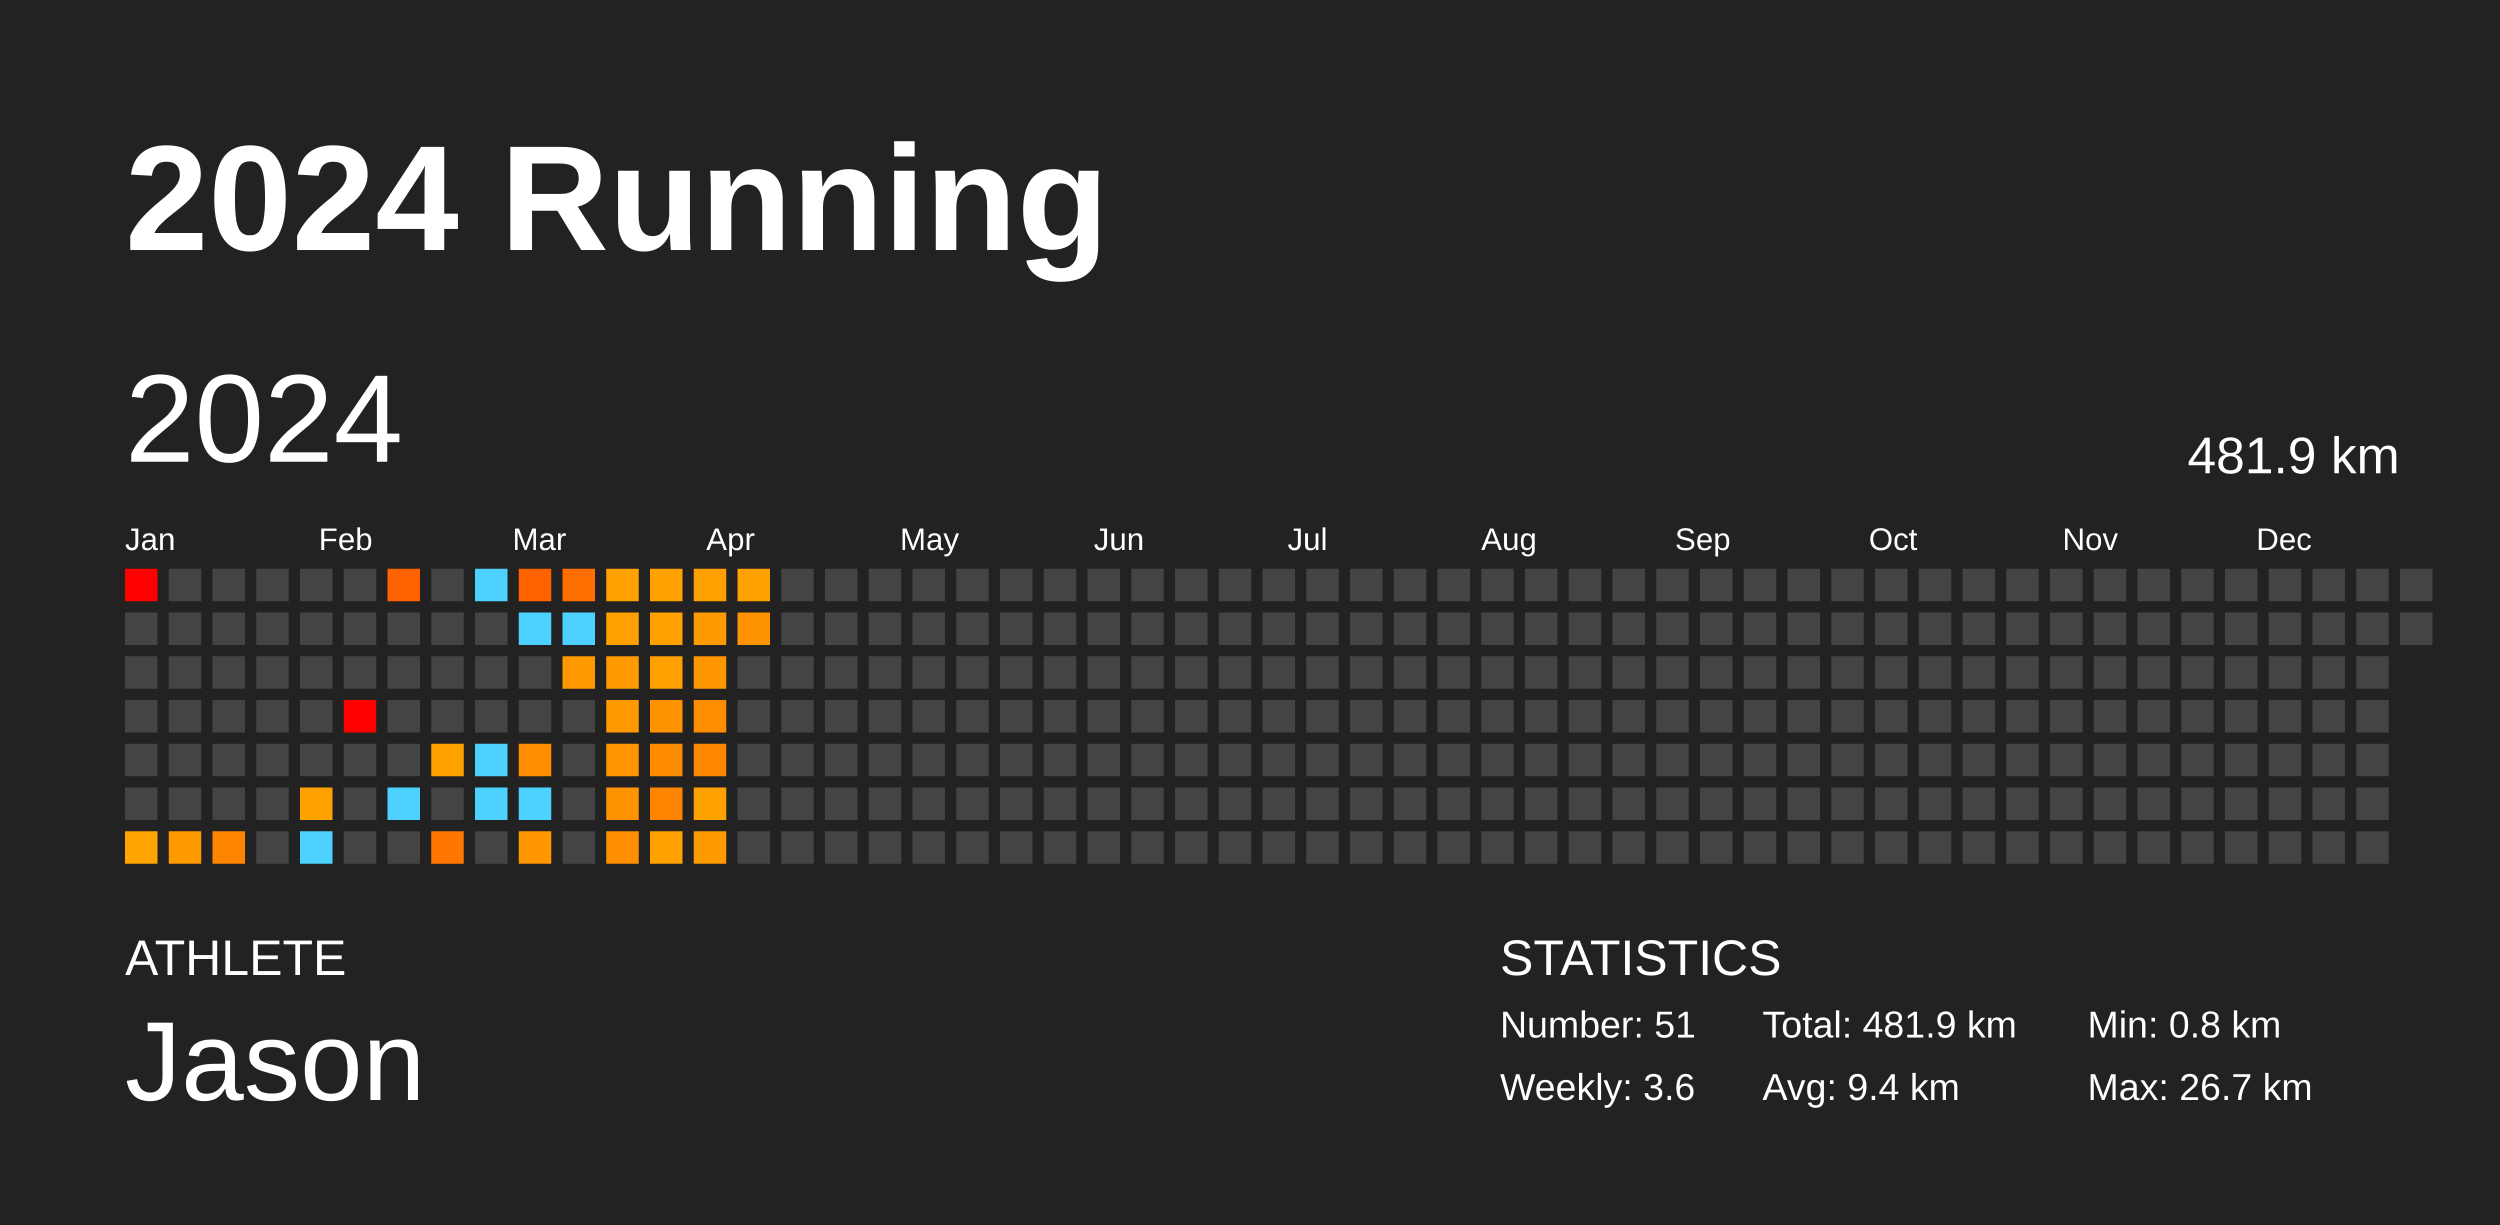
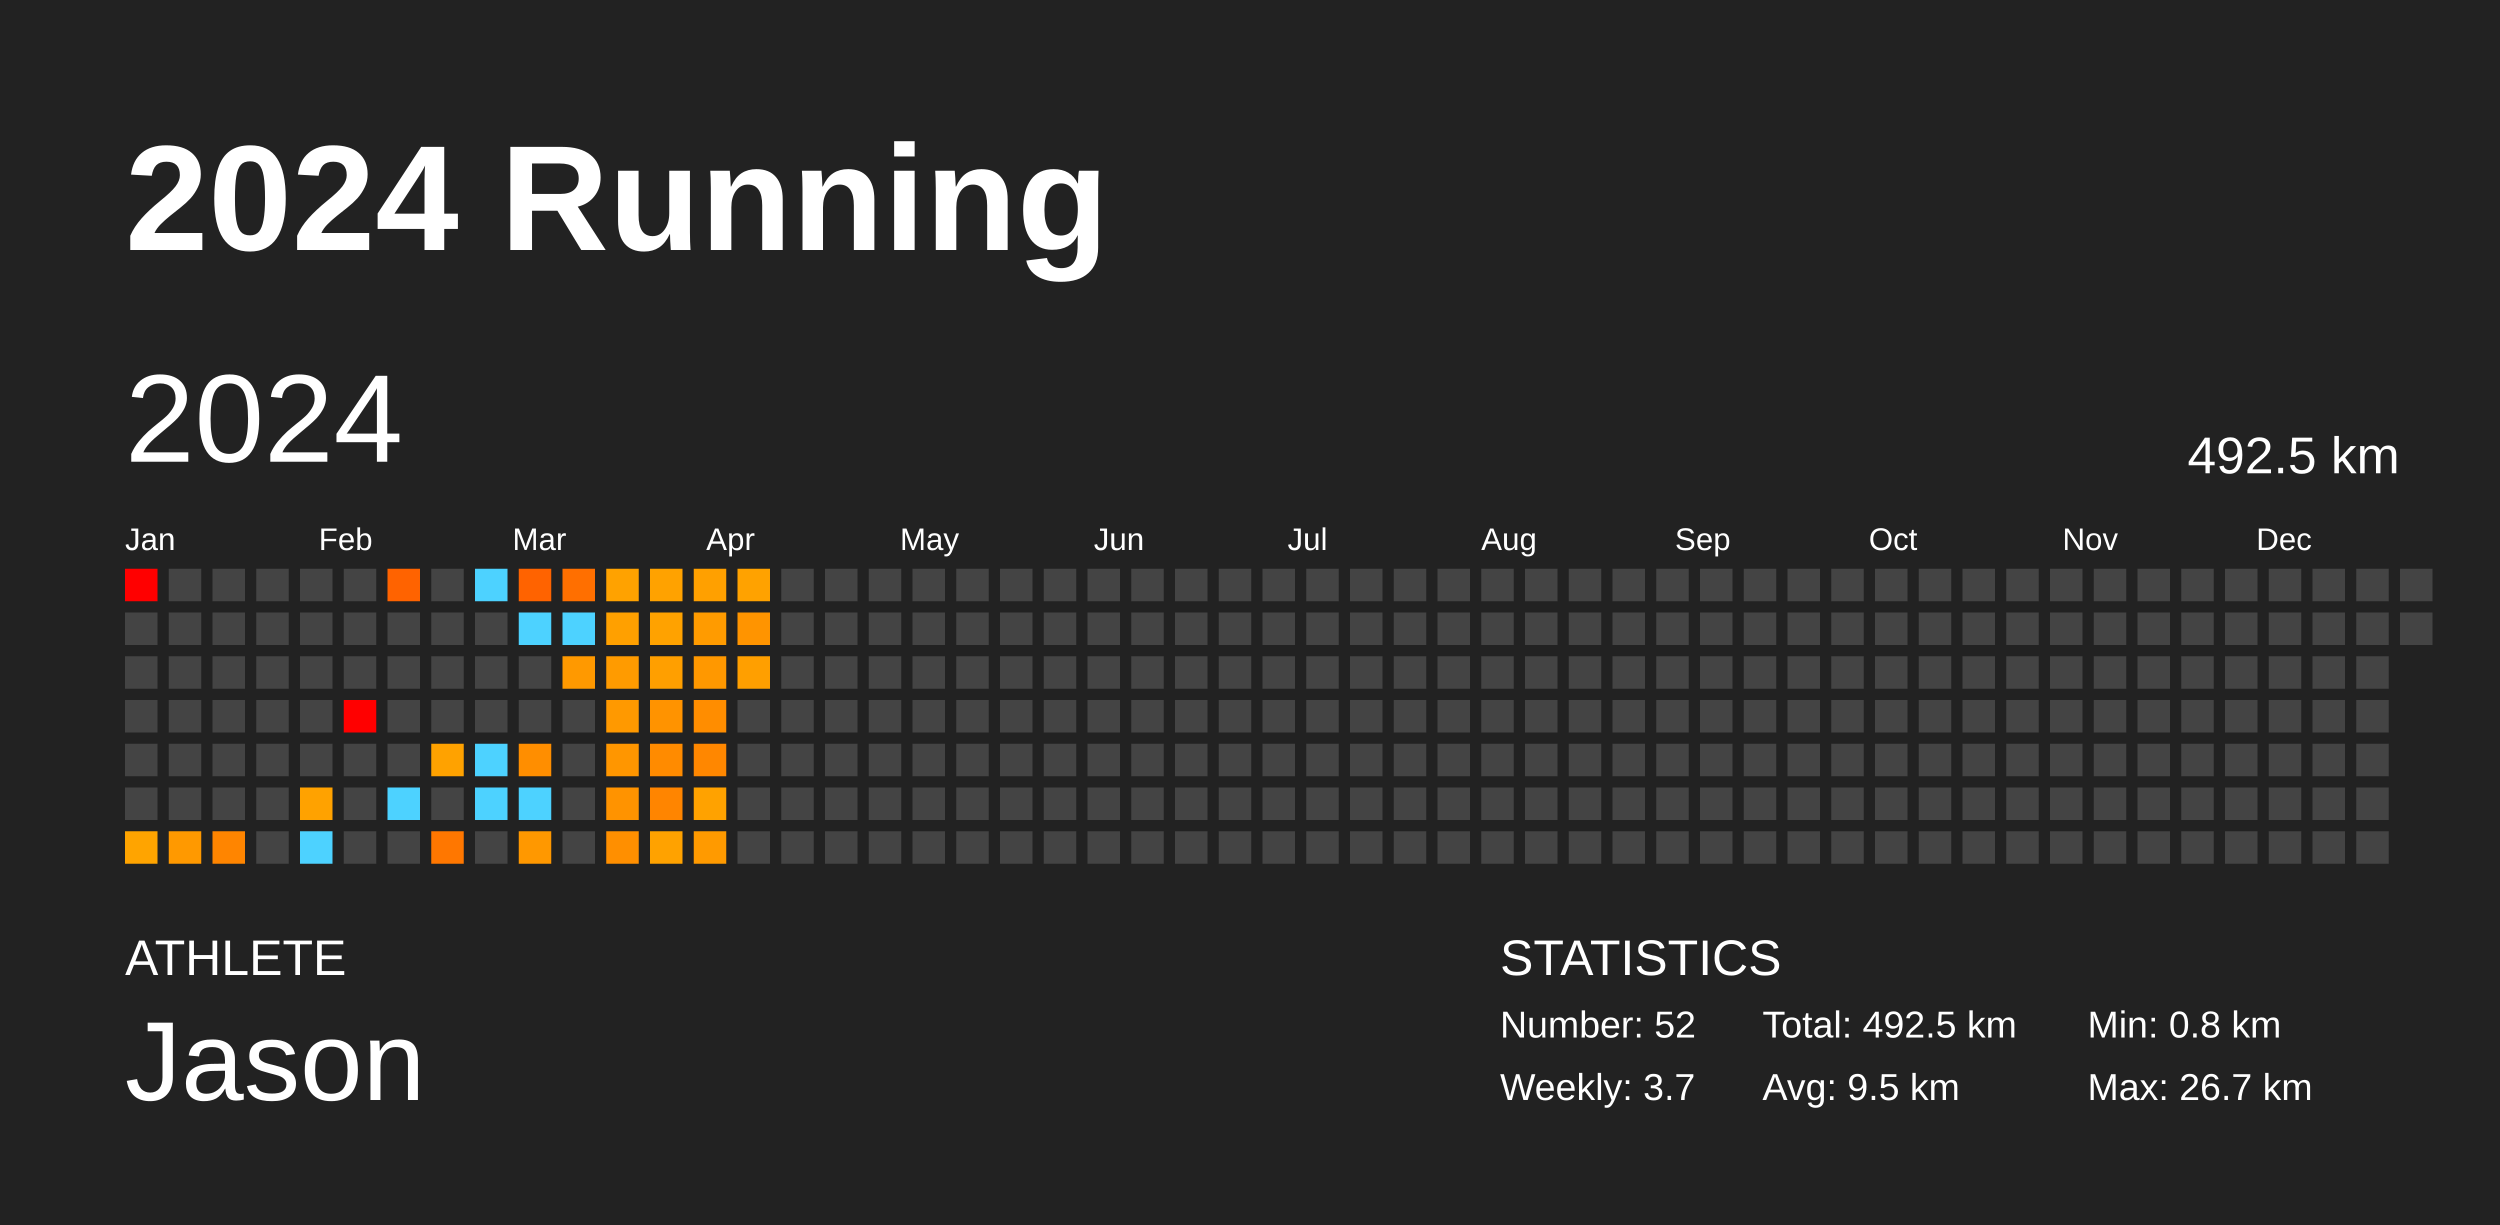
<svg xmlns="http://www.w3.org/2000/svg" baseProfile="full" height="98mm" version="1.1" viewBox="0,0,200,98" width="200mm">
  <defs />
  <rect fill="#222222" height="98" width="200" x="0" y="0" />
  <text fill="#FFFFFF" style="font-size:12px; font-family:Arial; font-weight:bold;" x="10" y="20">2024 Running</text>
  <text fill="#FFFFFF" style="font-size:4px; font-family:Arial" x="10" y="78">ATHLETE</text>
  <text fill="#FFFFFF" style="font-size:9px; font-family:Arial" x="10" y="88">Jason</text>
  <text fill="#FFFFFF" style="font-size:4px; font-family:Arial" x="120" y="78">STATISTICS</text>
-   <text fill="#FFFFFF" style="font-size:3px; font-family:Arial" x="120" y="83">Number: 51</text>
-   <text fill="#FFFFFF" style="font-size:3px; font-family:Arial" x="120" y="88">Weekly: 3.6</text>
-   <text fill="#FFFFFF" style="font-size:3px; font-family:Arial" x="141" y="83">Total: 481.9 km</text>
-   <text fill="#FFFFFF" style="font-size:3px; font-family:Arial" x="141" y="88">Avg: 9.4 km</text>
+   <text fill="#FFFFFF" style="font-size:3px; font-family:Arial" x="120" y="83">Number: 52</text>
+   <text fill="#FFFFFF" style="font-size:3px; font-family:Arial" x="120" y="88">Weekly: 3.7</text>
+   <text fill="#FFFFFF" style="font-size:3px; font-family:Arial" x="141" y="83">Total: 492.5 km</text>
+   <text fill="#FFFFFF" style="font-size:3px; font-family:Arial" x="141" y="88">Avg: 9.5 km</text>
  <text fill="#FFFFFF" style="font-size:3px; font-family:Arial" x="167" y="83">Min: 0.8 km</text>
  <text fill="#FFFFFF" style="font-size:3px; font-family:Arial" x="167" y="88">Max: 26.7 km</text>
  <text dominant-baseline="hanging" fill="#FFFFFF" style="font-size:10.0px; font-family:Arial;" x="10" y="30">2024</text>
-   <text dominant-baseline="hanging" fill="#FFFFFF" style="font-size:4.125px; font-family:Arial;" x="175" y="35">481.9 km</text>
+   <text dominant-baseline="hanging" fill="#FFFFFF" style="font-size:4.125px; font-family:Arial;" x="175" y="35">492.5 km</text>
  <text fill="#FFFFFF" style="font-size:2.5px; font-family:Arial" x="10.0" y="44">Jan</text>
  <text fill="#FFFFFF" style="font-size:2.5px; font-family:Arial" x="25.5" y="44">Feb</text>
  <text fill="#FFFFFF" style="font-size:2.5px; font-family:Arial" x="41.0" y="44">Mar</text>
  <text fill="#FFFFFF" style="font-size:2.5px; font-family:Arial" x="56.5" y="44">Apr</text>
  <text fill="#FFFFFF" style="font-size:2.5px; font-family:Arial" x="72.0" y="44">May</text>
  <text fill="#FFFFFF" style="font-size:2.5px; font-family:Arial" x="87.5" y="44">Jun</text>
  <text fill="#FFFFFF" style="font-size:2.5px; font-family:Arial" x="103.0" y="44">Jul</text>
  <text fill="#FFFFFF" style="font-size:2.5px; font-family:Arial" x="118.5" y="44">Aug</text>
  <text fill="#FFFFFF" style="font-size:2.5px; font-family:Arial" x="134.0" y="44">Sep</text>
  <text fill="#FFFFFF" style="font-size:2.5px; font-family:Arial" x="149.5" y="44">Oct</text>
  <text fill="#FFFFFF" style="font-size:2.5px; font-family:Arial" x="165.0" y="44">Nov</text>
  <text fill="#FFFFFF" style="font-size:2.5px; font-family:Arial" x="180.5" y="44">Dec</text>
  <rect fill="red" height="2.6" width="2.6" x="10.0" y="45.5" />
  <rect fill="#444444" height="2.6" width="2.6" x="10.0" y="49.0" />
  <rect fill="#444444" height="2.6" width="2.6" x="10.0" y="52.5" />
  <rect fill="#444444" height="2.6" width="2.6" x="10.0" y="56.0" />
  <rect fill="#444444" height="2.6" width="2.6" x="10.0" y="59.5" />
  <rect fill="#444444" height="2.6" width="2.6" x="10.0" y="63.0" />
  <rect fill="#ffa400" height="2.6" width="2.6" x="10.0" y="66.5" />
  <rect fill="#444444" height="2.6" width="2.6" x="13.5" y="45.5" />
  <rect fill="#444444" height="2.6" width="2.6" x="13.5" y="49.0" />
  <rect fill="#444444" height="2.6" width="2.6" x="13.5" y="52.5" />
  <rect fill="#444444" height="2.6" width="2.6" x="13.5" y="56.0" />
  <rect fill="#444444" height="2.6" width="2.6" x="13.5" y="59.5" />
  <rect fill="#444444" height="2.6" width="2.6" x="13.5" y="63.0" />
  <rect fill="#ff9900" height="2.6" width="2.6" x="13.5" y="66.5" />
  <rect fill="#444444" height="2.6" width="2.6" x="17.0" y="45.5" />
  <rect fill="#444444" height="2.6" width="2.6" x="17.0" y="49.0" />
  <rect fill="#444444" height="2.6" width="2.6" x="17.0" y="52.5" />
  <rect fill="#444444" height="2.6" width="2.6" x="17.0" y="56.0" />
  <rect fill="#444444" height="2.6" width="2.6" x="17.0" y="59.5" />
  <rect fill="#444444" height="2.6" width="2.6" x="17.0" y="63.0" />
  <rect fill="#ff8500" height="2.6" width="2.6" x="17.0" y="66.5" />
  <rect fill="#444444" height="2.6" width="2.6" x="20.5" y="45.5" />
  <rect fill="#444444" height="2.6" width="2.6" x="20.5" y="49.0" />
  <rect fill="#444444" height="2.6" width="2.6" x="20.5" y="52.5" />
  <rect fill="#444444" height="2.6" width="2.6" x="20.5" y="56.0" />
  <rect fill="#444444" height="2.6" width="2.6" x="20.5" y="59.5" />
  <rect fill="#444444" height="2.6" width="2.6" x="20.5" y="63.0" />
  <rect fill="#444444" height="2.6" width="2.6" x="20.5" y="66.5" />
  <rect fill="#444444" height="2.6" width="2.6" x="24.0" y="45.5" />
  <rect fill="#444444" height="2.6" width="2.6" x="24.0" y="49.0" />
  <rect fill="#444444" height="2.6" width="2.6" x="24.0" y="52.5" />
  <rect fill="#444444" height="2.6" width="2.6" x="24.0" y="56.0" />
  <rect fill="#444444" height="2.6" width="2.6" x="24.0" y="59.5" />
  <rect fill="#ffa200" height="2.6" width="2.6" x="24.0" y="63.0" />
  <rect fill="#4dd2ff" height="2.6" width="2.6" x="24.0" y="66.5" />
  <rect fill="#444444" height="2.6" width="2.6" x="27.5" y="45.5" />
  <rect fill="#444444" height="2.6" width="2.6" x="27.5" y="49.0" />
  <rect fill="#444444" height="2.6" width="2.6" x="27.5" y="52.5" />
  <rect fill="red" height="2.6" width="2.6" x="27.5" y="56.0" />
  <rect fill="#444444" height="2.6" width="2.6" x="27.5" y="59.5" />
  <rect fill="#444444" height="2.6" width="2.6" x="27.5" y="63.0" />
  <rect fill="#444444" height="2.6" width="2.6" x="27.5" y="66.5" />
  <rect fill="#ff6300" height="2.6" width="2.6" x="31.0" y="45.5" />
  <rect fill="#444444" height="2.6" width="2.6" x="31.0" y="49.0" />
  <rect fill="#444444" height="2.6" width="2.6" x="31.0" y="52.5" />
  <rect fill="#444444" height="2.6" width="2.6" x="31.0" y="56.0" />
  <rect fill="#444444" height="2.6" width="2.6" x="31.0" y="59.5" />
  <rect fill="#4dd2ff" height="2.6" width="2.6" x="31.0" y="63.0" />
  <rect fill="#444444" height="2.6" width="2.6" x="31.0" y="66.5" />
  <rect fill="#444444" height="2.6" width="2.6" x="34.5" y="45.5" />
  <rect fill="#444444" height="2.6" width="2.6" x="34.5" y="49.0" />
  <rect fill="#444444" height="2.6" width="2.6" x="34.5" y="52.5" />
  <rect fill="#444444" height="2.6" width="2.6" x="34.5" y="56.0" />
  <rect fill="#ffa200" height="2.6" width="2.6" x="34.5" y="59.5" />
  <rect fill="#444444" height="2.6" width="2.6" x="34.5" y="63.0" />
  <rect fill="#ff7700" height="2.6" width="2.6" x="34.5" y="66.5" />
  <rect fill="#4dd2ff" height="2.6" width="2.6" x="38.0" y="45.5" />
  <rect fill="#444444" height="2.6" width="2.6" x="38.0" y="49.0" />
  <rect fill="#444444" height="2.6" width="2.6" x="38.0" y="52.5" />
  <rect fill="#444444" height="2.6" width="2.6" x="38.0" y="56.0" />
  <rect fill="#4dd2ff" height="2.6" width="2.6" x="38.0" y="59.5" />
  <rect fill="#4dd2ff" height="2.6" width="2.6" x="38.0" y="63.0" />
  <rect fill="#444444" height="2.6" width="2.6" x="38.0" y="66.5" />
  <rect fill="#ff6300" height="2.6" width="2.6" x="41.5" y="45.5" />
  <rect fill="#4dd2ff" height="2.6" width="2.6" x="41.5" y="49.0" />
  <rect fill="#444444" height="2.6" width="2.6" x="41.5" y="52.5" />
  <rect fill="#444444" height="2.6" width="2.6" x="41.5" y="56.0" />
  <rect fill="#ff8e00" height="2.6" width="2.6" x="41.5" y="59.5" />
  <rect fill="#4dd2ff" height="2.6" width="2.6" x="41.5" y="63.0" />
  <rect fill="#ff9800" height="2.6" width="2.6" x="41.5" y="66.5" />
  <rect fill="#ff6f00" height="2.6" width="2.6" x="45.0" y="45.5" />
  <rect fill="#4dd2ff" height="2.6" width="2.6" x="45.0" y="49.0" />
  <rect fill="#ff9900" height="2.6" width="2.6" x="45.0" y="52.5" />
  <rect fill="#444444" height="2.6" width="2.6" x="45.0" y="56.0" />
  <rect fill="#444444" height="2.6" width="2.6" x="45.0" y="59.5" />
  <rect fill="#444444" height="2.6" width="2.6" x="45.0" y="63.0" />
  <rect fill="#444444" height="2.6" width="2.6" x="45.0" y="66.5" />
  <rect fill="#ffa200" height="2.6" width="2.6" x="48.5" y="45.5" />
  <rect fill="#ffa000" height="2.6" width="2.6" x="48.5" y="49.0" />
  <rect fill="#ff9b00" height="2.6" width="2.6" x="48.5" y="52.5" />
  <rect fill="#ff9900" height="2.6" width="2.6" x="48.5" y="56.0" />
  <rect fill="#ff9600" height="2.6" width="2.6" x="48.5" y="59.5" />
  <rect fill="#ff9300" height="2.6" width="2.6" x="48.5" y="63.0" />
  <rect fill="#ff8f00" height="2.6" width="2.6" x="48.5" y="66.5" />
  <rect fill="#ffa200" height="2.6" width="2.6" x="52.0" y="45.5" />
  <rect fill="#ffa200" height="2.6" width="2.6" x="52.0" y="49.0" />
  <rect fill="#ff9f00" height="2.6" width="2.6" x="52.0" y="52.5" />
  <rect fill="#ff9300" height="2.6" width="2.6" x="52.0" y="56.0" />
  <rect fill="#ff8b00" height="2.6" width="2.6" x="52.0" y="59.5" />
  <rect fill="#ff8500" height="2.6" width="2.6" x="52.0" y="63.0" />
  <rect fill="#ffa200" height="2.6" width="2.6" x="52.0" y="66.5" />
  <rect fill="#ffa000" height="2.6" width="2.6" x="55.5" y="45.5" />
  <rect fill="#ff9b00" height="2.6" width="2.6" x="55.5" y="49.0" />
  <rect fill="#ff9800" height="2.6" width="2.6" x="55.5" y="52.5" />
  <rect fill="#ff8d00" height="2.6" width="2.6" x="55.5" y="56.0" />
  <rect fill="#ff8700" height="2.6" width="2.6" x="55.5" y="59.5" />
  <rect fill="#ffa200" height="2.6" width="2.6" x="55.5" y="63.0" />
  <rect fill="#ff9a00" height="2.6" width="2.6" x="55.5" y="66.5" />
  <rect fill="#ffa200" height="2.6" width="2.6" x="59.0" y="45.5" />
  <rect fill="#ff9400" height="2.6" width="2.6" x="59.0" y="49.0" />
-   <rect fill="#444444" height="2.6" width="2.6" x="59.0" y="52.5" />
+   <rect fill="#ff9f00" height="2.6" width="2.6" x="59.0" y="52.5" />
  <rect fill="#444444" height="2.6" width="2.6" x="59.0" y="56.0" />
  <rect fill="#444444" height="2.6" width="2.6" x="59.0" y="59.5" />
  <rect fill="#444444" height="2.6" width="2.6" x="59.0" y="63.0" />
  <rect fill="#444444" height="2.6" width="2.6" x="59.0" y="66.5" />
  <rect fill="#444444" height="2.6" width="2.6" x="62.5" y="45.5" />
  <rect fill="#444444" height="2.6" width="2.6" x="62.5" y="49.0" />
  <rect fill="#444444" height="2.6" width="2.6" x="62.5" y="52.5" />
  <rect fill="#444444" height="2.6" width="2.6" x="62.5" y="56.0" />
  <rect fill="#444444" height="2.6" width="2.6" x="62.5" y="59.5" />
  <rect fill="#444444" height="2.6" width="2.6" x="62.5" y="63.0" />
  <rect fill="#444444" height="2.6" width="2.6" x="62.5" y="66.5" />
  <rect fill="#444444" height="2.6" width="2.6" x="66.0" y="45.5" />
  <rect fill="#444444" height="2.6" width="2.6" x="66.0" y="49.0" />
  <rect fill="#444444" height="2.6" width="2.6" x="66.0" y="52.5" />
  <rect fill="#444444" height="2.6" width="2.6" x="66.0" y="56.0" />
  <rect fill="#444444" height="2.6" width="2.6" x="66.0" y="59.5" />
  <rect fill="#444444" height="2.6" width="2.6" x="66.0" y="63.0" />
  <rect fill="#444444" height="2.6" width="2.6" x="66.0" y="66.5" />
  <rect fill="#444444" height="2.6" width="2.6" x="69.5" y="45.5" />
  <rect fill="#444444" height="2.6" width="2.6" x="69.5" y="49.0" />
  <rect fill="#444444" height="2.6" width="2.6" x="69.5" y="52.5" />
  <rect fill="#444444" height="2.6" width="2.6" x="69.5" y="56.0" />
  <rect fill="#444444" height="2.6" width="2.6" x="69.5" y="59.5" />
  <rect fill="#444444" height="2.6" width="2.6" x="69.5" y="63.0" />
  <rect fill="#444444" height="2.6" width="2.6" x="69.5" y="66.5" />
  <rect fill="#444444" height="2.6" width="2.6" x="73.0" y="45.5" />
  <rect fill="#444444" height="2.6" width="2.6" x="73.0" y="49.0" />
  <rect fill="#444444" height="2.6" width="2.6" x="73.0" y="52.5" />
  <rect fill="#444444" height="2.6" width="2.6" x="73.0" y="56.0" />
  <rect fill="#444444" height="2.6" width="2.6" x="73.0" y="59.5" />
  <rect fill="#444444" height="2.6" width="2.6" x="73.0" y="63.0" />
  <rect fill="#444444" height="2.6" width="2.6" x="73.0" y="66.5" />
  <rect fill="#444444" height="2.6" width="2.6" x="76.5" y="45.5" />
  <rect fill="#444444" height="2.6" width="2.6" x="76.5" y="49.0" />
  <rect fill="#444444" height="2.6" width="2.6" x="76.5" y="52.5" />
  <rect fill="#444444" height="2.6" width="2.6" x="76.5" y="56.0" />
  <rect fill="#444444" height="2.6" width="2.6" x="76.5" y="59.5" />
  <rect fill="#444444" height="2.6" width="2.6" x="76.5" y="63.0" />
  <rect fill="#444444" height="2.6" width="2.6" x="76.5" y="66.5" />
  <rect fill="#444444" height="2.6" width="2.6" x="80.0" y="45.5" />
  <rect fill="#444444" height="2.6" width="2.6" x="80.0" y="49.0" />
  <rect fill="#444444" height="2.6" width="2.6" x="80.0" y="52.5" />
  <rect fill="#444444" height="2.6" width="2.6" x="80.0" y="56.0" />
  <rect fill="#444444" height="2.6" width="2.6" x="80.0" y="59.5" />
  <rect fill="#444444" height="2.6" width="2.6" x="80.0" y="63.0" />
  <rect fill="#444444" height="2.6" width="2.6" x="80.0" y="66.5" />
  <rect fill="#444444" height="2.6" width="2.6" x="83.5" y="45.5" />
  <rect fill="#444444" height="2.6" width="2.6" x="83.5" y="49.0" />
  <rect fill="#444444" height="2.6" width="2.6" x="83.5" y="52.5" />
  <rect fill="#444444" height="2.6" width="2.6" x="83.5" y="56.0" />
  <rect fill="#444444" height="2.6" width="2.6" x="83.5" y="59.5" />
  <rect fill="#444444" height="2.6" width="2.6" x="83.5" y="63.0" />
  <rect fill="#444444" height="2.6" width="2.6" x="83.5" y="66.5" />
  <rect fill="#444444" height="2.6" width="2.6" x="87.0" y="45.5" />
  <rect fill="#444444" height="2.6" width="2.6" x="87.0" y="49.0" />
  <rect fill="#444444" height="2.6" width="2.6" x="87.0" y="52.5" />
  <rect fill="#444444" height="2.6" width="2.6" x="87.0" y="56.0" />
  <rect fill="#444444" height="2.6" width="2.6" x="87.0" y="59.5" />
  <rect fill="#444444" height="2.6" width="2.6" x="87.0" y="63.0" />
  <rect fill="#444444" height="2.6" width="2.6" x="87.0" y="66.5" />
  <rect fill="#444444" height="2.6" width="2.6" x="90.5" y="45.5" />
  <rect fill="#444444" height="2.6" width="2.6" x="90.5" y="49.0" />
  <rect fill="#444444" height="2.6" width="2.6" x="90.5" y="52.5" />
  <rect fill="#444444" height="2.6" width="2.6" x="90.5" y="56.0" />
  <rect fill="#444444" height="2.6" width="2.6" x="90.5" y="59.5" />
  <rect fill="#444444" height="2.6" width="2.6" x="90.5" y="63.0" />
  <rect fill="#444444" height="2.6" width="2.6" x="90.5" y="66.5" />
  <rect fill="#444444" height="2.6" width="2.6" x="94.0" y="45.5" />
  <rect fill="#444444" height="2.6" width="2.6" x="94.0" y="49.0" />
  <rect fill="#444444" height="2.6" width="2.6" x="94.0" y="52.5" />
  <rect fill="#444444" height="2.6" width="2.6" x="94.0" y="56.0" />
  <rect fill="#444444" height="2.6" width="2.6" x="94.0" y="59.5" />
  <rect fill="#444444" height="2.6" width="2.6" x="94.0" y="63.0" />
  <rect fill="#444444" height="2.6" width="2.6" x="94.0" y="66.5" />
  <rect fill="#444444" height="2.6" width="2.6" x="97.5" y="45.5" />
  <rect fill="#444444" height="2.6" width="2.6" x="97.5" y="49.0" />
  <rect fill="#444444" height="2.6" width="2.6" x="97.5" y="52.5" />
  <rect fill="#444444" height="2.6" width="2.6" x="97.5" y="56.0" />
  <rect fill="#444444" height="2.6" width="2.6" x="97.5" y="59.5" />
  <rect fill="#444444" height="2.6" width="2.6" x="97.5" y="63.0" />
  <rect fill="#444444" height="2.6" width="2.6" x="97.5" y="66.5" />
  <rect fill="#444444" height="2.6" width="2.6" x="101.0" y="45.5" />
  <rect fill="#444444" height="2.6" width="2.6" x="101.0" y="49.0" />
  <rect fill="#444444" height="2.6" width="2.6" x="101.0" y="52.5" />
  <rect fill="#444444" height="2.6" width="2.6" x="101.0" y="56.0" />
  <rect fill="#444444" height="2.6" width="2.6" x="101.0" y="59.5" />
  <rect fill="#444444" height="2.6" width="2.6" x="101.0" y="63.0" />
  <rect fill="#444444" height="2.6" width="2.6" x="101.0" y="66.5" />
  <rect fill="#444444" height="2.6" width="2.6" x="104.5" y="45.5" />
  <rect fill="#444444" height="2.6" width="2.6" x="104.5" y="49.0" />
  <rect fill="#444444" height="2.6" width="2.6" x="104.5" y="52.5" />
  <rect fill="#444444" height="2.6" width="2.6" x="104.5" y="56.0" />
  <rect fill="#444444" height="2.6" width="2.6" x="104.5" y="59.5" />
  <rect fill="#444444" height="2.6" width="2.6" x="104.5" y="63.0" />
  <rect fill="#444444" height="2.6" width="2.6" x="104.5" y="66.5" />
  <rect fill="#444444" height="2.6" width="2.6" x="108.0" y="45.5" />
  <rect fill="#444444" height="2.6" width="2.6" x="108.0" y="49.0" />
  <rect fill="#444444" height="2.6" width="2.6" x="108.0" y="52.5" />
  <rect fill="#444444" height="2.6" width="2.6" x="108.0" y="56.0" />
  <rect fill="#444444" height="2.6" width="2.6" x="108.0" y="59.5" />
  <rect fill="#444444" height="2.6" width="2.6" x="108.0" y="63.0" />
  <rect fill="#444444" height="2.6" width="2.6" x="108.0" y="66.5" />
  <rect fill="#444444" height="2.6" width="2.6" x="111.5" y="45.5" />
  <rect fill="#444444" height="2.6" width="2.6" x="111.5" y="49.0" />
  <rect fill="#444444" height="2.6" width="2.6" x="111.5" y="52.5" />
  <rect fill="#444444" height="2.6" width="2.6" x="111.5" y="56.0" />
  <rect fill="#444444" height="2.6" width="2.6" x="111.5" y="59.5" />
  <rect fill="#444444" height="2.6" width="2.6" x="111.5" y="63.0" />
  <rect fill="#444444" height="2.6" width="2.6" x="111.5" y="66.5" />
  <rect fill="#444444" height="2.6" width="2.6" x="115.0" y="45.5" />
  <rect fill="#444444" height="2.6" width="2.6" x="115.0" y="49.0" />
  <rect fill="#444444" height="2.6" width="2.6" x="115.0" y="52.5" />
  <rect fill="#444444" height="2.6" width="2.6" x="115.0" y="56.0" />
  <rect fill="#444444" height="2.6" width="2.6" x="115.0" y="59.5" />
  <rect fill="#444444" height="2.6" width="2.6" x="115.0" y="63.0" />
  <rect fill="#444444" height="2.6" width="2.6" x="115.0" y="66.5" />
  <rect fill="#444444" height="2.6" width="2.6" x="118.5" y="45.5" />
  <rect fill="#444444" height="2.6" width="2.6" x="118.5" y="49.0" />
  <rect fill="#444444" height="2.6" width="2.6" x="118.5" y="52.5" />
  <rect fill="#444444" height="2.6" width="2.6" x="118.5" y="56.0" />
  <rect fill="#444444" height="2.6" width="2.6" x="118.5" y="59.5" />
  <rect fill="#444444" height="2.6" width="2.6" x="118.5" y="63.0" />
  <rect fill="#444444" height="2.6" width="2.6" x="118.5" y="66.5" />
  <rect fill="#444444" height="2.6" width="2.6" x="122.0" y="45.5" />
  <rect fill="#444444" height="2.6" width="2.6" x="122.0" y="49.0" />
  <rect fill="#444444" height="2.6" width="2.6" x="122.0" y="52.5" />
  <rect fill="#444444" height="2.6" width="2.6" x="122.0" y="56.0" />
  <rect fill="#444444" height="2.6" width="2.6" x="122.0" y="59.5" />
  <rect fill="#444444" height="2.6" width="2.6" x="122.0" y="63.0" />
  <rect fill="#444444" height="2.6" width="2.6" x="122.0" y="66.5" />
  <rect fill="#444444" height="2.6" width="2.6" x="125.5" y="45.5" />
  <rect fill="#444444" height="2.6" width="2.6" x="125.5" y="49.0" />
  <rect fill="#444444" height="2.6" width="2.6" x="125.5" y="52.5" />
  <rect fill="#444444" height="2.6" width="2.6" x="125.5" y="56.0" />
  <rect fill="#444444" height="2.6" width="2.6" x="125.5" y="59.5" />
  <rect fill="#444444" height="2.6" width="2.6" x="125.5" y="63.0" />
  <rect fill="#444444" height="2.6" width="2.6" x="125.5" y="66.5" />
  <rect fill="#444444" height="2.6" width="2.6" x="129.0" y="45.5" />
  <rect fill="#444444" height="2.6" width="2.6" x="129.0" y="49.0" />
  <rect fill="#444444" height="2.6" width="2.6" x="129.0" y="52.5" />
  <rect fill="#444444" height="2.6" width="2.6" x="129.0" y="56.0" />
  <rect fill="#444444" height="2.6" width="2.6" x="129.0" y="59.5" />
  <rect fill="#444444" height="2.6" width="2.6" x="129.0" y="63.0" />
  <rect fill="#444444" height="2.6" width="2.6" x="129.0" y="66.5" />
  <rect fill="#444444" height="2.6" width="2.6" x="132.5" y="45.5" />
  <rect fill="#444444" height="2.6" width="2.6" x="132.5" y="49.0" />
  <rect fill="#444444" height="2.6" width="2.6" x="132.5" y="52.5" />
  <rect fill="#444444" height="2.6" width="2.6" x="132.5" y="56.0" />
  <rect fill="#444444" height="2.6" width="2.6" x="132.5" y="59.5" />
  <rect fill="#444444" height="2.6" width="2.6" x="132.5" y="63.0" />
  <rect fill="#444444" height="2.6" width="2.6" x="132.5" y="66.5" />
  <rect fill="#444444" height="2.6" width="2.6" x="136.0" y="45.5" />
  <rect fill="#444444" height="2.6" width="2.6" x="136.0" y="49.0" />
  <rect fill="#444444" height="2.6" width="2.6" x="136.0" y="52.5" />
  <rect fill="#444444" height="2.6" width="2.6" x="136.0" y="56.0" />
  <rect fill="#444444" height="2.6" width="2.6" x="136.0" y="59.5" />
  <rect fill="#444444" height="2.6" width="2.6" x="136.0" y="63.0" />
  <rect fill="#444444" height="2.6" width="2.6" x="136.0" y="66.5" />
  <rect fill="#444444" height="2.6" width="2.6" x="139.5" y="45.5" />
  <rect fill="#444444" height="2.6" width="2.6" x="139.5" y="49.0" />
  <rect fill="#444444" height="2.6" width="2.6" x="139.5" y="52.5" />
  <rect fill="#444444" height="2.6" width="2.6" x="139.5" y="56.0" />
  <rect fill="#444444" height="2.6" width="2.6" x="139.5" y="59.5" />
  <rect fill="#444444" height="2.6" width="2.6" x="139.5" y="63.0" />
  <rect fill="#444444" height="2.6" width="2.6" x="139.5" y="66.5" />
  <rect fill="#444444" height="2.6" width="2.6" x="143.0" y="45.5" />
  <rect fill="#444444" height="2.6" width="2.6" x="143.0" y="49.0" />
  <rect fill="#444444" height="2.6" width="2.6" x="143.0" y="52.5" />
  <rect fill="#444444" height="2.6" width="2.6" x="143.0" y="56.0" />
  <rect fill="#444444" height="2.6" width="2.6" x="143.0" y="59.5" />
  <rect fill="#444444" height="2.6" width="2.6" x="143.0" y="63.0" />
  <rect fill="#444444" height="2.6" width="2.6" x="143.0" y="66.5" />
  <rect fill="#444444" height="2.6" width="2.6" x="146.5" y="45.5" />
  <rect fill="#444444" height="2.6" width="2.6" x="146.5" y="49.0" />
  <rect fill="#444444" height="2.6" width="2.6" x="146.5" y="52.5" />
  <rect fill="#444444" height="2.6" width="2.6" x="146.5" y="56.0" />
  <rect fill="#444444" height="2.6" width="2.6" x="146.5" y="59.5" />
  <rect fill="#444444" height="2.6" width="2.6" x="146.5" y="63.0" />
  <rect fill="#444444" height="2.6" width="2.6" x="146.5" y="66.5" />
  <rect fill="#444444" height="2.6" width="2.6" x="150.0" y="45.5" />
  <rect fill="#444444" height="2.6" width="2.6" x="150.0" y="49.0" />
  <rect fill="#444444" height="2.6" width="2.6" x="150.0" y="52.5" />
  <rect fill="#444444" height="2.6" width="2.6" x="150.0" y="56.0" />
  <rect fill="#444444" height="2.6" width="2.6" x="150.0" y="59.5" />
  <rect fill="#444444" height="2.6" width="2.6" x="150.0" y="63.0" />
  <rect fill="#444444" height="2.6" width="2.6" x="150.0" y="66.5" />
  <rect fill="#444444" height="2.6" width="2.6" x="153.5" y="45.5" />
  <rect fill="#444444" height="2.6" width="2.6" x="153.5" y="49.0" />
  <rect fill="#444444" height="2.6" width="2.6" x="153.5" y="52.5" />
  <rect fill="#444444" height="2.6" width="2.6" x="153.5" y="56.0" />
  <rect fill="#444444" height="2.6" width="2.6" x="153.5" y="59.5" />
  <rect fill="#444444" height="2.6" width="2.6" x="153.5" y="63.0" />
  <rect fill="#444444" height="2.6" width="2.6" x="153.5" y="66.5" />
  <rect fill="#444444" height="2.6" width="2.6" x="157.0" y="45.5" />
  <rect fill="#444444" height="2.6" width="2.6" x="157.0" y="49.0" />
  <rect fill="#444444" height="2.6" width="2.6" x="157.0" y="52.5" />
  <rect fill="#444444" height="2.6" width="2.6" x="157.0" y="56.0" />
  <rect fill="#444444" height="2.6" width="2.6" x="157.0" y="59.5" />
  <rect fill="#444444" height="2.6" width="2.6" x="157.0" y="63.0" />
  <rect fill="#444444" height="2.6" width="2.6" x="157.0" y="66.5" />
  <rect fill="#444444" height="2.6" width="2.6" x="160.5" y="45.5" />
  <rect fill="#444444" height="2.6" width="2.6" x="160.5" y="49.0" />
  <rect fill="#444444" height="2.6" width="2.6" x="160.5" y="52.5" />
  <rect fill="#444444" height="2.6" width="2.6" x="160.5" y="56.0" />
  <rect fill="#444444" height="2.6" width="2.6" x="160.5" y="59.5" />
  <rect fill="#444444" height="2.6" width="2.6" x="160.5" y="63.0" />
  <rect fill="#444444" height="2.6" width="2.6" x="160.5" y="66.5" />
  <rect fill="#444444" height="2.6" width="2.6" x="164.0" y="45.5" />
  <rect fill="#444444" height="2.6" width="2.6" x="164.0" y="49.0" />
  <rect fill="#444444" height="2.6" width="2.6" x="164.0" y="52.5" />
  <rect fill="#444444" height="2.6" width="2.6" x="164.0" y="56.0" />
  <rect fill="#444444" height="2.6" width="2.6" x="164.0" y="59.5" />
  <rect fill="#444444" height="2.6" width="2.6" x="164.0" y="63.0" />
  <rect fill="#444444" height="2.6" width="2.6" x="164.0" y="66.5" />
  <rect fill="#444444" height="2.6" width="2.6" x="167.5" y="45.5" />
  <rect fill="#444444" height="2.6" width="2.6" x="167.5" y="49.0" />
  <rect fill="#444444" height="2.6" width="2.6" x="167.5" y="52.5" />
  <rect fill="#444444" height="2.6" width="2.6" x="167.5" y="56.0" />
  <rect fill="#444444" height="2.6" width="2.6" x="167.5" y="59.5" />
  <rect fill="#444444" height="2.6" width="2.6" x="167.5" y="63.0" />
  <rect fill="#444444" height="2.6" width="2.6" x="167.5" y="66.5" />
  <rect fill="#444444" height="2.6" width="2.6" x="171.0" y="45.5" />
  <rect fill="#444444" height="2.6" width="2.6" x="171.0" y="49.0" />
  <rect fill="#444444" height="2.6" width="2.6" x="171.0" y="52.5" />
  <rect fill="#444444" height="2.6" width="2.6" x="171.0" y="56.0" />
  <rect fill="#444444" height="2.6" width="2.6" x="171.0" y="59.5" />
  <rect fill="#444444" height="2.6" width="2.6" x="171.0" y="63.0" />
  <rect fill="#444444" height="2.6" width="2.6" x="171.0" y="66.5" />
  <rect fill="#444444" height="2.6" width="2.6" x="174.5" y="45.5" />
  <rect fill="#444444" height="2.6" width="2.6" x="174.5" y="49.0" />
  <rect fill="#444444" height="2.6" width="2.6" x="174.5" y="52.5" />
  <rect fill="#444444" height="2.6" width="2.6" x="174.5" y="56.0" />
  <rect fill="#444444" height="2.6" width="2.6" x="174.5" y="59.5" />
  <rect fill="#444444" height="2.6" width="2.6" x="174.5" y="63.0" />
  <rect fill="#444444" height="2.6" width="2.6" x="174.5" y="66.5" />
  <rect fill="#444444" height="2.6" width="2.6" x="178.0" y="45.5" />
  <rect fill="#444444" height="2.6" width="2.6" x="178.0" y="49.0" />
  <rect fill="#444444" height="2.6" width="2.6" x="178.0" y="52.5" />
  <rect fill="#444444" height="2.6" width="2.6" x="178.0" y="56.0" />
  <rect fill="#444444" height="2.6" width="2.6" x="178.0" y="59.5" />
  <rect fill="#444444" height="2.6" width="2.6" x="178.0" y="63.0" />
  <rect fill="#444444" height="2.6" width="2.6" x="178.0" y="66.5" />
  <rect fill="#444444" height="2.6" width="2.6" x="181.5" y="45.5" />
  <rect fill="#444444" height="2.6" width="2.6" x="181.5" y="49.0" />
  <rect fill="#444444" height="2.6" width="2.6" x="181.5" y="52.5" />
  <rect fill="#444444" height="2.6" width="2.6" x="181.5" y="56.0" />
  <rect fill="#444444" height="2.6" width="2.6" x="181.5" y="59.5" />
  <rect fill="#444444" height="2.6" width="2.6" x="181.5" y="63.0" />
  <rect fill="#444444" height="2.6" width="2.6" x="181.5" y="66.5" />
  <rect fill="#444444" height="2.6" width="2.6" x="185.0" y="45.5" />
  <rect fill="#444444" height="2.6" width="2.6" x="185.0" y="49.0" />
  <rect fill="#444444" height="2.6" width="2.6" x="185.0" y="52.5" />
  <rect fill="#444444" height="2.6" width="2.6" x="185.0" y="56.0" />
  <rect fill="#444444" height="2.6" width="2.6" x="185.0" y="59.5" />
  <rect fill="#444444" height="2.6" width="2.6" x="185.0" y="63.0" />
  <rect fill="#444444" height="2.6" width="2.6" x="185.0" y="66.5" />
  <rect fill="#444444" height="2.6" width="2.6" x="188.5" y="45.5" />
  <rect fill="#444444" height="2.6" width="2.6" x="188.5" y="49.0" />
  <rect fill="#444444" height="2.6" width="2.6" x="188.5" y="52.5" />
  <rect fill="#444444" height="2.6" width="2.6" x="188.5" y="56.0" />
  <rect fill="#444444" height="2.6" width="2.6" x="188.5" y="59.5" />
  <rect fill="#444444" height="2.6" width="2.6" x="188.5" y="63.0" />
  <rect fill="#444444" height="2.6" width="2.6" x="188.5" y="66.5" />
  <rect fill="#444444" height="2.6" width="2.6" x="192.0" y="45.5" />
  <rect fill="#444444" height="2.6" width="2.6" x="192.0" y="49.0" />
</svg>
